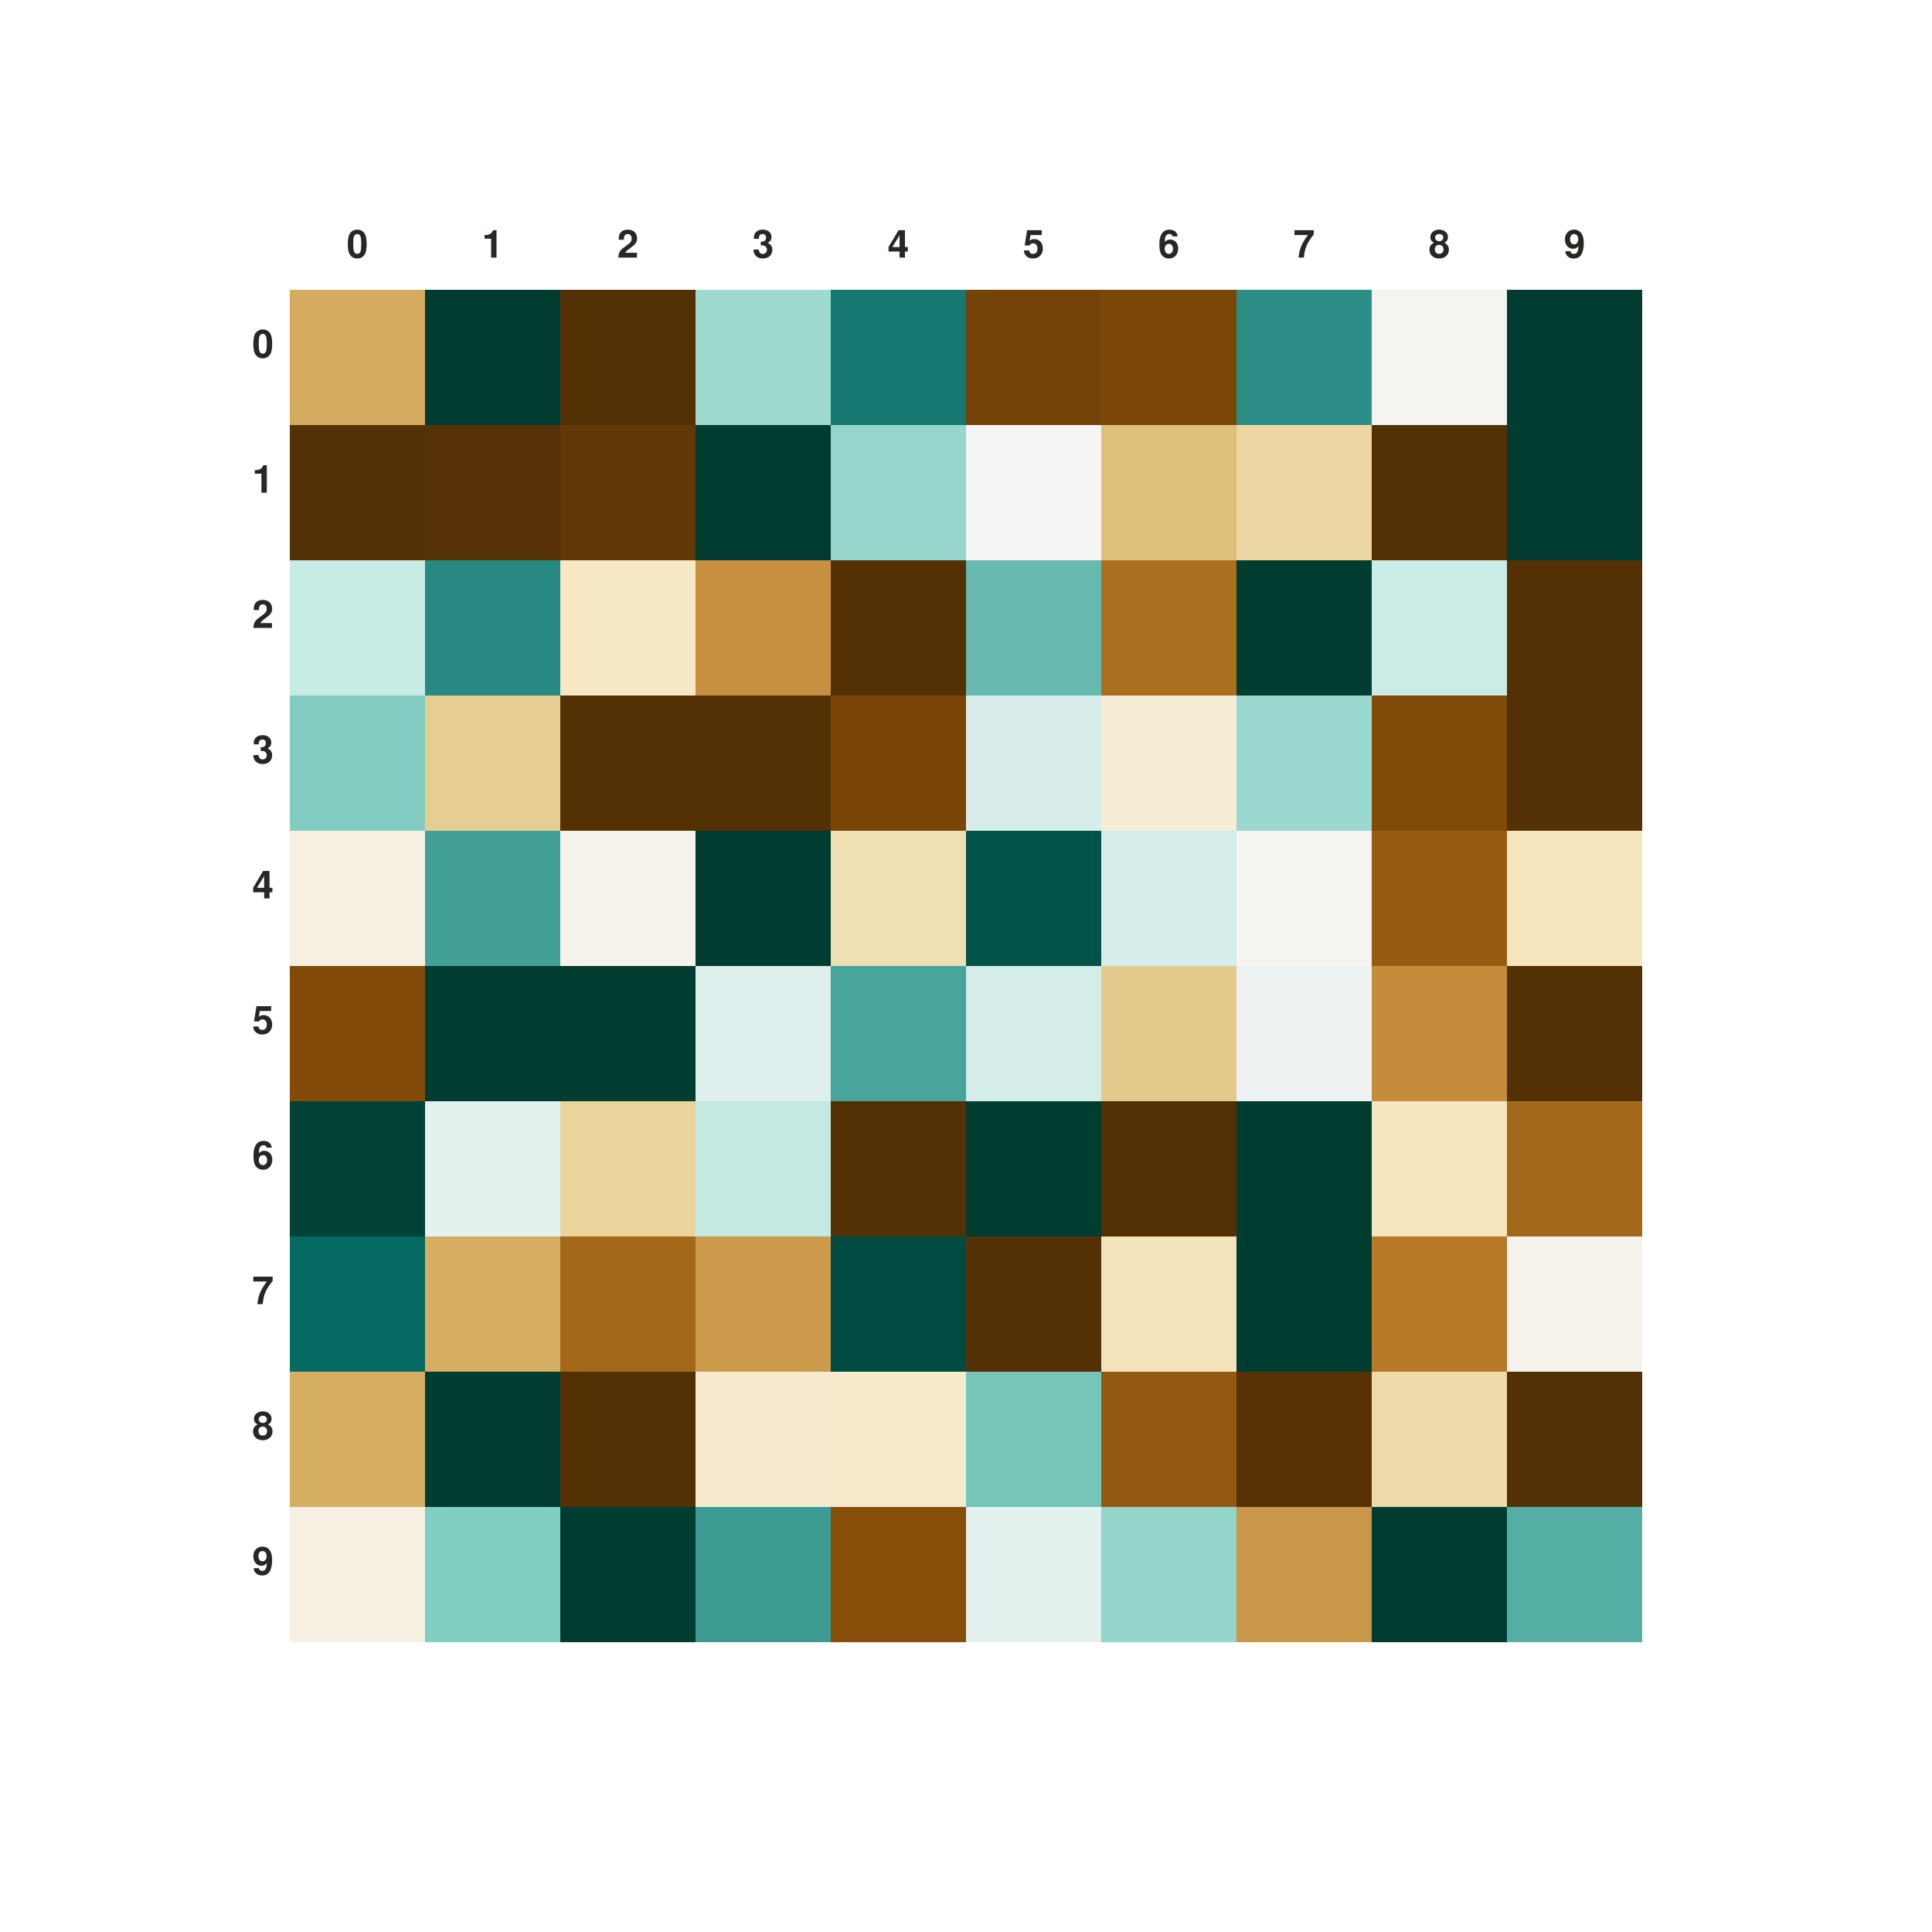
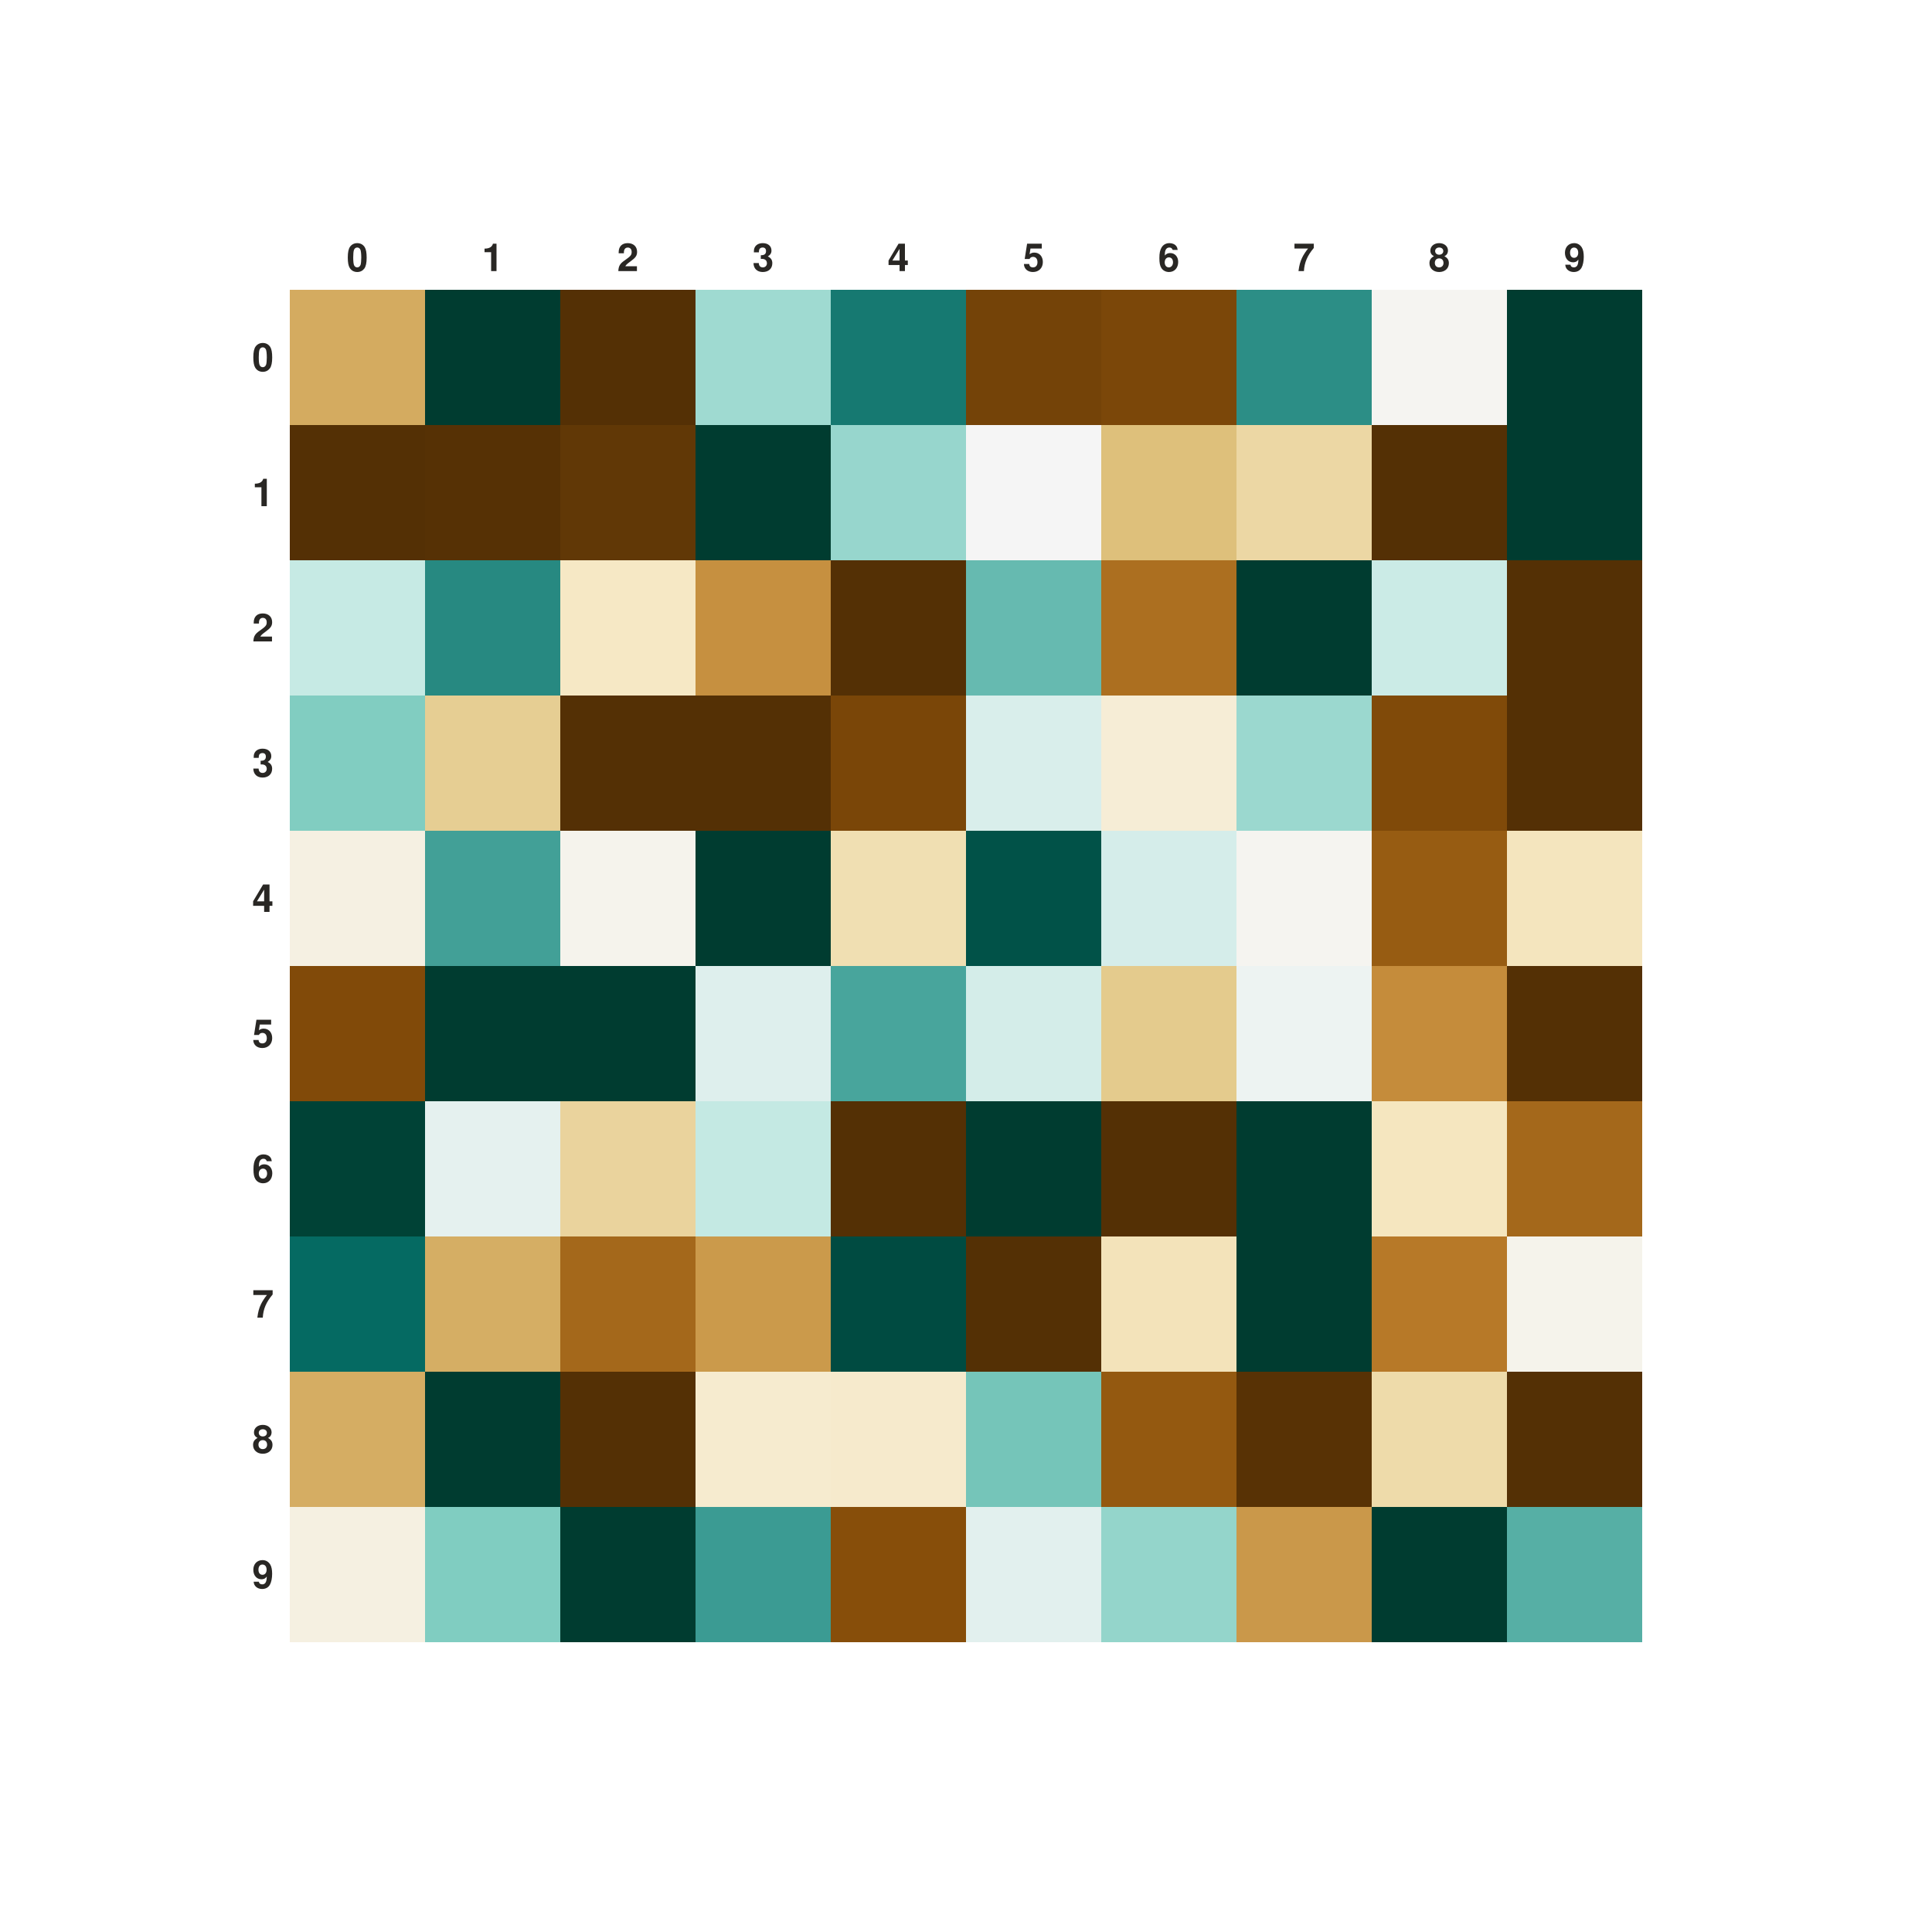
- <svg xmlns="http://www.w3.org/2000/svg" height="600px" id="t767b5561388f42f88c1807448127af9a" preserveAspectRatio="xMidYMid meet" style="background-color:transparent;fill:rgb(16.1%,15.3%,14.1%);fill-opacity:1.0;font-family:Helvetica;font-size:12px;opacity:1.0;stroke:rgb(16.1%,15.3%,14.1%);stroke-opacity:1.0;stroke-width:1.0" viewBox="0 0 600 600" width="600px">
-   <g class="toyplot-axes-Table" id="t60178f734d3a4b438c86bb14b5ded2e6">
-     <text style="alignment-baseline:middle;fill:rgb(16.1%,15.3%,14.1%);fill-opacity:1.0;font-size:12px;font-weight:bold;stroke:none;text-anchor:middle" transform="rotate(0,111.0,80.0)" x="111.0" y="80.0">0</text>
-     <text style="alignment-baseline:middle;fill:rgb(16.1%,15.3%,14.1%);fill-opacity:1.0;font-size:12px;font-weight:bold;stroke:none;text-anchor:middle" transform="rotate(0,153.0,80.0)" x="153.0" y="80.0">1</text>
-     <text style="alignment-baseline:middle;fill:rgb(16.1%,15.3%,14.1%);fill-opacity:1.0;font-size:12px;font-weight:bold;stroke:none;text-anchor:middle" transform="rotate(0,195.0,80.0)" x="195.0" y="80.0">2</text>
-     <text style="alignment-baseline:middle;fill:rgb(16.1%,15.3%,14.1%);fill-opacity:1.0;font-size:12px;font-weight:bold;stroke:none;text-anchor:middle" transform="rotate(0,237.0,80.0)" x="237.0" y="80.0">3</text>
-     <text style="alignment-baseline:middle;fill:rgb(16.1%,15.3%,14.1%);fill-opacity:1.0;font-size:12px;font-weight:bold;stroke:none;text-anchor:middle" transform="rotate(0,279.0,80.0)" x="279.0" y="80.0">4</text>
-     <text style="alignment-baseline:middle;fill:rgb(16.1%,15.3%,14.1%);fill-opacity:1.0;font-size:12px;font-weight:bold;stroke:none;text-anchor:middle" transform="rotate(0,321.0,80.0)" x="321.0" y="80.0">5</text>
-     <text style="alignment-baseline:middle;fill:rgb(16.1%,15.3%,14.1%);fill-opacity:1.0;font-size:12px;font-weight:bold;stroke:none;text-anchor:middle" transform="rotate(0,363.0,80.0)" x="363.0" y="80.0">6</text>
-     <text style="alignment-baseline:middle;fill:rgb(16.1%,15.3%,14.1%);fill-opacity:1.0;font-size:12px;font-weight:bold;stroke:none;text-anchor:middle" transform="rotate(0,405.0,80.0)" x="405.0" y="80.0">7</text>
-     <text style="alignment-baseline:middle;fill:rgb(16.1%,15.3%,14.1%);fill-opacity:1.0;font-size:12px;font-weight:bold;stroke:none;text-anchor:middle" transform="rotate(0,447.0,80.0)" x="447.0" y="80.0">8</text>
-     <text style="alignment-baseline:middle;fill:rgb(16.1%,15.3%,14.1%);fill-opacity:1.0;font-size:12px;font-weight:bold;stroke:none;text-anchor:middle" transform="rotate(0,489.0,80.0)" x="489.0" y="80.0">9</text>
-     <text style="alignment-baseline:middle;fill:rgb(16.1%,15.3%,14.1%);fill-opacity:1.0;font-size:12px;font-weight:bold;stroke:none;text-anchor:end" x="85.0" y="111.0">0</text>
+ <svg xmlns="http://www.w3.org/2000/svg" height="600px" id="tcc8badfbb35144589cd33df784b5e462" preserveAspectRatio="xMidYMid meet" style="background-color:transparent;fill:rgb(16.1%,15.3%,14.1%);fill-opacity:1.0;font-family:Helvetica;font-size:12px;opacity:1.0;stroke:rgb(16.1%,15.3%,14.1%);stroke-opacity:1.0;stroke-width:1.0" viewBox="0 0 600 600" width="600px">
+   <g class="toyplot-axes-Table" id="tdce0cb287d01433b932a6015a6bc9d95">
+     <text style="dominant-baseline:middle;fill:rgb(16.1%,15.3%,14.1%);fill-opacity:1.0;font-size:12px;font-weight:bold;stroke:none;text-anchor:middle" transform="translate(111.0,80.0)">
+       <tspan dominant-baseline="inherit">0</tspan>
+     </text>
+     <text style="dominant-baseline:middle;fill:rgb(16.1%,15.3%,14.1%);fill-opacity:1.0;font-size:12px;font-weight:bold;stroke:none;text-anchor:middle" transform="translate(153.0,80.0)">
+       <tspan dominant-baseline="inherit">1</tspan>
+     </text>
+     <text style="dominant-baseline:middle;fill:rgb(16.1%,15.3%,14.1%);fill-opacity:1.0;font-size:12px;font-weight:bold;stroke:none;text-anchor:middle" transform="translate(195.0,80.0)">
+       <tspan dominant-baseline="inherit">2</tspan>
+     </text>
+     <text style="dominant-baseline:middle;fill:rgb(16.1%,15.3%,14.1%);fill-opacity:1.0;font-size:12px;font-weight:bold;stroke:none;text-anchor:middle" transform="translate(237.0,80.0)">
+       <tspan dominant-baseline="inherit">3</tspan>
+     </text>
+     <text style="dominant-baseline:middle;fill:rgb(16.1%,15.3%,14.1%);fill-opacity:1.0;font-size:12px;font-weight:bold;stroke:none;text-anchor:middle" transform="translate(279.0,80.0)">
+       <tspan dominant-baseline="inherit">4</tspan>
+     </text>
+     <text style="dominant-baseline:middle;fill:rgb(16.1%,15.3%,14.1%);fill-opacity:1.0;font-size:12px;font-weight:bold;stroke:none;text-anchor:middle" transform="translate(321.0,80.0)">
+       <tspan dominant-baseline="inherit">5</tspan>
+     </text>
+     <text style="dominant-baseline:middle;fill:rgb(16.1%,15.3%,14.1%);fill-opacity:1.0;font-size:12px;font-weight:bold;stroke:none;text-anchor:middle" transform="translate(363.0,80.0)">
+       <tspan dominant-baseline="inherit">6</tspan>
+     </text>
+     <text style="dominant-baseline:middle;fill:rgb(16.1%,15.3%,14.1%);fill-opacity:1.0;font-size:12px;font-weight:bold;stroke:none;text-anchor:middle" transform="translate(405.0,80.0)">
+       <tspan dominant-baseline="inherit">7</tspan>
+     </text>
+     <text style="dominant-baseline:middle;fill:rgb(16.1%,15.3%,14.1%);fill-opacity:1.0;font-size:12px;font-weight:bold;stroke:none;text-anchor:middle" transform="translate(447.0,80.0)">
+       <tspan dominant-baseline="inherit">8</tspan>
+     </text>
+     <text style="dominant-baseline:middle;fill:rgb(16.1%,15.3%,14.1%);fill-opacity:1.0;font-size:12px;font-weight:bold;stroke:none;text-anchor:middle" transform="translate(489.0,80.0)">
+       <tspan dominant-baseline="inherit">9</tspan>
+     </text>
+     <text style="dominant-baseline:middle;fill:rgb(16.1%,15.3%,14.1%);fill-opacity:1.0;font-size:12px;font-weight:bold;stroke:none;text-anchor:end" transform="translate(85.0,111.0)">
+       <tspan dominant-baseline="inherit">0</tspan>
+     </text>
    <rect height="42.0" style="fill:rgb(83%,67%,37.8%);fill-opacity:1.0;stroke:none" width="42.0" x="90.0" y="90.0" />
    <rect height="42.0" style="fill:rgb(0%,23.5%,18.8%);fill-opacity:1.0;stroke:none" width="42.0" x="132.0" y="90.0" />
    <rect height="42.0" style="fill:rgb(32.9%,18.8%,1.96%);fill-opacity:1.0;stroke:none" width="42.0" x="174.0" y="90.0" />
    <rect height="42.0" style="fill:rgb(62.4%,85.4%,81.9%);fill-opacity:1.0;stroke:none" width="42.0" x="216.0" y="90.0" />
    <rect height="42.0" style="fill:rgb(8.49%,47.6%,44.5%);fill-opacity:1.0;stroke:none" width="42.0" x="258.0" y="90.0" />
    <rect height="42.0" style="fill:rgb(45.3%,26.1%,3.07%);fill-opacity:1.0;stroke:none" width="42.0" x="300.0" y="90.0" />
    <rect height="42.0" style="fill:rgb(48.4%,27.9%,3.34%);fill-opacity:1.0;stroke:none" width="42.0" x="342.0" y="90.0" />
    <rect height="42.0" style="fill:rgb(17.1%,55.7%,52.6%);fill-opacity:1.0;stroke:none" width="42.0" x="384.0" y="90.0" />
    <rect height="42.0" style="fill:rgb(96.1%,95.7%,94.5%);fill-opacity:1.0;stroke:none" width="42.0" x="426.0" y="90.0" />
    <rect height="42.0" style="fill:rgb(0%,23.5%,18.8%);fill-opacity:1.0;stroke:none" width="42.0" x="468.0" y="90.0" />
-     <text style="alignment-baseline:middle;fill:rgb(16.1%,15.3%,14.1%);fill-opacity:1.0;font-size:12px;font-weight:bold;stroke:none;text-anchor:end" x="85.0" y="153.0">1</text>
+     <text style="dominant-baseline:middle;fill:rgb(16.1%,15.3%,14.1%);fill-opacity:1.0;font-size:12px;font-weight:bold;stroke:none;text-anchor:end" transform="translate(85.0,153.0)">
+       <tspan dominant-baseline="inherit">1</tspan>
+     </text>
    <rect height="42.0" style="fill:rgb(32.9%,18.8%,1.96%);fill-opacity:1.0;stroke:none" width="42.0" x="90.0" y="132.0" />
    <rect height="42.0" style="fill:rgb(33.8%,19.3%,2.04%);fill-opacity:1.0;stroke:none" width="42.0" x="132.0" y="132.0" />
    <rect height="42.0" style="fill:rgb(38.1%,21.8%,2.42%);fill-opacity:1.0;stroke:none" width="42.0" x="174.0" y="132.0" />
    <rect height="42.0" style="fill:rgb(0%,23.5%,18.8%);fill-opacity:1.0;stroke:none" width="42.0" x="216.0" y="132.0" />
    <rect height="42.0" style="fill:rgb(59.4%,84.1%,80.3%);fill-opacity:1.0;stroke:none" width="42.0" x="258.0" y="132.0" />
    <rect height="42.0" style="fill:rgb(96.1%,96%,95.9%);fill-opacity:1.0;stroke:none" width="42.0" x="300.0" y="132.0" />
    <rect height="42.0" style="fill:rgb(87.1%,75.4%,48.2%);fill-opacity:1.0;stroke:none" width="42.0" x="342.0" y="132.0" />
    <rect height="42.0" style="fill:rgb(92.5%,84.3%,64.2%);fill-opacity:1.0;stroke:none" width="42.0" x="384.0" y="132.0" />
    <rect height="42.0" style="fill:rgb(32.9%,18.8%,1.96%);fill-opacity:1.0;stroke:none" width="42.0" x="426.0" y="132.0" />
    <rect height="42.0" style="fill:rgb(0%,23.5%,18.8%);fill-opacity:1.0;stroke:none" width="42.0" x="468.0" y="132.0" />
-     <text style="alignment-baseline:middle;fill:rgb(16.1%,15.3%,14.1%);fill-opacity:1.0;font-size:12px;font-weight:bold;stroke:none;text-anchor:end" x="85.0" y="195.0">2</text>
+     <text style="dominant-baseline:middle;fill:rgb(16.1%,15.3%,14.1%);fill-opacity:1.0;font-size:12px;font-weight:bold;stroke:none;text-anchor:end" transform="translate(85.0,195.0)">
+       <tspan dominant-baseline="inherit">2</tspan>
+     </text>
    <rect height="42.0" style="fill:rgb(77.7%,91.6%,89.6%);fill-opacity:1.0;stroke:none" width="42.0" x="90.0" y="174.0" />
    <rect height="42.0" style="fill:rgb(15.1%,53.8%,50.7%);fill-opacity:1.0;stroke:none" width="42.0" x="132.0" y="174.0" />
    <rect height="42.0" style="fill:rgb(96.5%,91.1%,77.1%);fill-opacity:1.0;stroke:none" width="42.0" x="174.0" y="174.0" />
    <rect height="42.0" style="fill:rgb(77.8%,56.5%,25%);fill-opacity:1.0;stroke:none" width="42.0" x="216.0" y="174.0" />
    <rect height="42.0" style="fill:rgb(32.9%,18.8%,1.96%);fill-opacity:1.0;stroke:none" width="42.0" x="258.0" y="174.0" />
    <rect height="42.0" style="fill:rgb(40%,73.1%,68.9%);fill-opacity:1.0;stroke:none" width="42.0" x="300.0" y="174.0" />
    <rect height="42.0" style="fill:rgb(67.3%,43.5%,12.5%);fill-opacity:1.0;stroke:none" width="42.0" x="342.0" y="174.0" />
    <rect height="42.0" style="fill:rgb(0%,23.5%,18.8%);fill-opacity:1.0;stroke:none" width="42.0" x="384.0" y="174.0" />
    <rect height="42.0" style="fill:rgb(79.6%,92.1%,90.3%);fill-opacity:1.0;stroke:none" width="42.0" x="426.0" y="174.0" />
    <rect height="42.0" style="fill:rgb(32.9%,18.8%,1.96%);fill-opacity:1.0;stroke:none" width="42.0" x="468.0" y="174.0" />
-     <text style="alignment-baseline:middle;fill:rgb(16.1%,15.3%,14.1%);fill-opacity:1.0;font-size:12px;font-weight:bold;stroke:none;text-anchor:end" x="85.0" y="237.0">3</text>
+     <text style="dominant-baseline:middle;fill:rgb(16.1%,15.3%,14.1%);fill-opacity:1.0;font-size:12px;font-weight:bold;stroke:none;text-anchor:end" transform="translate(85.0,237.0)">
+       <tspan dominant-baseline="inherit">3</tspan>
+     </text>
    <rect height="42.0" style="fill:rgb(50.5%,80.5%,75.8%);fill-opacity:1.0;stroke:none" width="42.0" x="90.0" y="216.0" />
    <rect height="42.0" style="fill:rgb(90.3%,80.7%,57.6%);fill-opacity:1.0;stroke:none" width="42.0" x="132.0" y="216.0" />
    <rect height="42.0" style="fill:rgb(32.9%,18.8%,1.96%);fill-opacity:1.0;stroke:none" width="42.0" x="174.0" y="216.0" />
    <rect height="42.0" style="fill:rgb(32.9%,18.8%,1.96%);fill-opacity:1.0;stroke:none" width="42.0" x="216.0" y="216.0" />
    <rect height="42.0" style="fill:rgb(47.9%,27.6%,3.3%);fill-opacity:1.0;stroke:none" width="42.0" x="258.0" y="216.0" />
    <rect height="42.0" style="fill:rgb(85.1%,93.4%,92.2%);fill-opacity:1.0;stroke:none" width="42.0" x="300.0" y="216.0" />
    <rect height="42.0" style="fill:rgb(96.3%,92.9%,83.9%);fill-opacity:1.0;stroke:none" width="42.0" x="342.0" y="216.0" />
    <rect height="42.0" style="fill:rgb(60.9%,84.8%,81.1%);fill-opacity:1.0;stroke:none" width="42.0" x="384.0" y="216.0" />
    <rect height="42.0" style="fill:rgb(50.3%,29.1%,3.51%);fill-opacity:1.0;stroke:none" width="42.0" x="426.0" y="216.0" />
    <rect height="42.0" style="fill:rgb(32.9%,18.8%,1.96%);fill-opacity:1.0;stroke:none" width="42.0" x="468.0" y="216.0" />
-     <text style="alignment-baseline:middle;fill:rgb(16.1%,15.3%,14.1%);fill-opacity:1.0;font-size:12px;font-weight:bold;stroke:none;text-anchor:end" x="85.0" y="279.0">4</text>
+     <text style="dominant-baseline:middle;fill:rgb(16.1%,15.3%,14.1%);fill-opacity:1.0;font-size:12px;font-weight:bold;stroke:none;text-anchor:end" transform="translate(85.0,279.0)">
+       <tspan dominant-baseline="inherit">4</tspan>
+     </text>
    <rect height="42.0" style="fill:rgb(96.2%,94.1%,88.6%);fill-opacity:1.0;stroke:none" width="42.0" x="90.0" y="258.0" />
    <rect height="42.0" style="fill:rgb(25.7%,62.8%,59.4%);fill-opacity:1.0;stroke:none" width="42.0" x="132.0" y="258.0" />
    <rect height="42.0" style="fill:rgb(96.1%,95.2%,92.5%);fill-opacity:1.0;stroke:none" width="42.0" x="174.0" y="258.0" />
    <rect height="42.0" style="fill:rgb(0%,23.5%,18.8%);fill-opacity:1.0;stroke:none" width="42.0" x="216.0" y="258.0" />
    <rect height="42.0" style="fill:rgb(94.3%,87.4%,69.9%);fill-opacity:1.0;stroke:none" width="42.0" x="258.0" y="258.0" />
    <rect height="42.0" style="fill:rgb(0.202%,32%,28.1%);fill-opacity:1.0;stroke:none" width="42.0" x="300.0" y="258.0" />
    <rect height="42.0" style="fill:rgb(83.7%,93.1%,91.8%);fill-opacity:1.0;stroke:none" width="42.0" x="342.0" y="258.0" />
    <rect height="42.0" style="fill:rgb(96.1%,95.6%,94.3%);fill-opacity:1.0;stroke:none" width="42.0" x="384.0" y="258.0" />
    <rect height="42.0" style="fill:rgb(59.4%,36%,6.98%);fill-opacity:1.0;stroke:none" width="42.0" x="426.0" y="258.0" />
    <rect height="42.0" style="fill:rgb(95.8%,89.8%,74.4%);fill-opacity:1.0;stroke:none" width="42.0" x="468.0" y="258.0" />
-     <text style="alignment-baseline:middle;fill:rgb(16.1%,15.3%,14.1%);fill-opacity:1.0;font-size:12px;font-weight:bold;stroke:none;text-anchor:end" x="85.0" y="321.0">5</text>
+     <text style="dominant-baseline:middle;fill:rgb(16.1%,15.3%,14.1%);fill-opacity:1.0;font-size:12px;font-weight:bold;stroke:none;text-anchor:end" transform="translate(85.0,321.0)">
+       <tspan dominant-baseline="inherit">5</tspan>
+     </text>
    <rect height="42.0" style="fill:rgb(50.4%,29.1%,3.52%);fill-opacity:1.0;stroke:none" width="42.0" x="90.0" y="300.0" />
    <rect height="42.0" style="fill:rgb(0%,23.5%,18.8%);fill-opacity:1.0;stroke:none" width="42.0" x="132.0" y="300.0" />
    <rect height="42.0" style="fill:rgb(0%,23.5%,18.8%);fill-opacity:1.0;stroke:none" width="42.0" x="174.0" y="300.0" />
    <rect height="42.0" style="fill:rgb(87%,93.9%,92.9%);fill-opacity:1.0;stroke:none" width="42.0" x="216.0" y="300.0" />
    <rect height="42.0" style="fill:rgb(28.4%,64.7%,61.2%);fill-opacity:1.0;stroke:none" width="42.0" x="258.0" y="300.0" />
    <rect height="42.0" style="fill:rgb(83%,93%,91.5%);fill-opacity:1.0;stroke:none" width="42.0" x="300.0" y="300.0" />
    <rect height="42.0" style="fill:rgb(89.5%,79.5%,55.3%);fill-opacity:1.0;stroke:none" width="42.0" x="342.0" y="300.0" />
    <rect height="42.0" style="fill:rgb(92.9%,95.3%,95%);fill-opacity:1.0;stroke:none" width="42.0" x="384.0" y="300.0" />
    <rect height="42.0" style="fill:rgb(77.1%,55%,23%);fill-opacity:1.0;stroke:none" width="42.0" x="426.0" y="300.0" />
    <rect height="42.0" style="fill:rgb(32.9%,18.8%,1.96%);fill-opacity:1.0;stroke:none" width="42.0" x="468.0" y="300.0" />
-     <text style="alignment-baseline:middle;fill:rgb(16.1%,15.3%,14.1%);fill-opacity:1.0;font-size:12px;font-weight:bold;stroke:none;text-anchor:end" x="85.0" y="363.0">6</text>
+     <text style="dominant-baseline:middle;fill:rgb(16.1%,15.3%,14.1%);fill-opacity:1.0;font-size:12px;font-weight:bold;stroke:none;text-anchor:end" transform="translate(85.0,363.0)">
+       <tspan dominant-baseline="inherit">6</tspan>
+     </text>
    <rect height="42.0" style="fill:rgb(0.051%,25.7%,21.1%);fill-opacity:1.0;stroke:none" width="42.0" x="90.0" y="342.0" />
    <rect height="42.0" style="fill:rgb(89.7%,94.6%,93.9%);fill-opacity:1.0;stroke:none" width="42.0" x="132.0" y="342.0" />
    <rect height="42.0" style="fill:rgb(91.6%,82.9%,61.7%);fill-opacity:1.0;stroke:none" width="42.0" x="174.0" y="342.0" />
    <rect height="42.0" style="fill:rgb(76.9%,91.3%,89.2%);fill-opacity:1.0;stroke:none" width="42.0" x="216.0" y="342.0" />
    <rect height="42.0" style="fill:rgb(32.9%,18.8%,1.96%);fill-opacity:1.0;stroke:none" width="42.0" x="258.0" y="342.0" />
    <rect height="42.0" style="fill:rgb(0%,23.5%,18.8%);fill-opacity:1.0;stroke:none" width="42.0" x="300.0" y="342.0" />
    <rect height="42.0" style="fill:rgb(32.9%,18.8%,1.96%);fill-opacity:1.0;stroke:none" width="42.0" x="342.0" y="342.0" />
    <rect height="42.0" style="fill:rgb(0%,23.5%,18.8%);fill-opacity:1.0;stroke:none" width="42.0" x="384.0" y="342.0" />
    <rect height="42.0" style="fill:rgb(95.9%,90.1%,74.8%);fill-opacity:1.0;stroke:none" width="42.0" x="426.0" y="342.0" />
    <rect height="42.0" style="fill:rgb(64.4%,40.7%,10.5%);fill-opacity:1.0;stroke:none" width="42.0" x="468.0" y="342.0" />
-     <text style="alignment-baseline:middle;fill:rgb(16.1%,15.3%,14.1%);fill-opacity:1.0;font-size:12px;font-weight:bold;stroke:none;text-anchor:end" x="85.0" y="405.0">7</text>
+     <text style="dominant-baseline:middle;fill:rgb(16.1%,15.3%,14.1%);fill-opacity:1.0;font-size:12px;font-weight:bold;stroke:none;text-anchor:end" transform="translate(85.0,405.0)">
+       <tspan dominant-baseline="inherit">7</tspan>
+     </text>
    <rect height="42.0" style="fill:rgb(1.88%,41.4%,38.3%);fill-opacity:1.0;stroke:none" width="42.0" x="90.0" y="384.0" />
    <rect height="42.0" style="fill:rgb(83.6%,68.2%,39.3%);fill-opacity:1.0;stroke:none" width="42.0" x="132.0" y="384.0" />
    <rect height="42.0" style="fill:rgb(64.5%,40.8%,10.5%);fill-opacity:1.0;stroke:none" width="42.0" x="174.0" y="384.0" />
    <rect height="42.0" style="fill:rgb(79.7%,60.3%,29.6%);fill-opacity:1.0;stroke:none" width="42.0" x="216.0" y="384.0" />
    <rect height="42.0" style="fill:rgb(0.145%,29.6%,25.5%);fill-opacity:1.0;stroke:none" width="42.0" x="258.0" y="384.0" />
    <rect height="42.0" style="fill:rgb(32.9%,18.8%,1.96%);fill-opacity:1.0;stroke:none" width="42.0" x="300.0" y="384.0" />
    <rect height="42.0" style="fill:rgb(95.3%,89%,72.8%);fill-opacity:1.0;stroke:none" width="42.0" x="342.0" y="384.0" />
    <rect height="42.0" style="fill:rgb(0%,23.5%,18.8%);fill-opacity:1.0;stroke:none" width="42.0" x="384.0" y="384.0" />
    <rect height="42.0" style="fill:rgb(71.7%,47.6%,15.5%);fill-opacity:1.0;stroke:none" width="42.0" x="426.0" y="384.0" />
    <rect height="42.0" style="fill:rgb(96.2%,95.1%,92.2%);fill-opacity:1.0;stroke:none" width="42.0" x="468.0" y="384.0" />
-     <text style="alignment-baseline:middle;fill:rgb(16.1%,15.3%,14.1%);fill-opacity:1.0;font-size:12px;font-weight:bold;stroke:none;text-anchor:end" x="85.0" y="447.0">8</text>
+     <text style="dominant-baseline:middle;fill:rgb(16.1%,15.3%,14.1%);fill-opacity:1.0;font-size:12px;font-weight:bold;stroke:none;text-anchor:end" transform="translate(85.0,447.0)">
+       <tspan dominant-baseline="inherit">8</tspan>
+     </text>
    <rect height="42.0" style="fill:rgb(83.4%,67.9%,38.9%);fill-opacity:1.0;stroke:none" width="42.0" x="90.0" y="426.0" />
    <rect height="42.0" style="fill:rgb(0%,23.5%,18.8%);fill-opacity:1.0;stroke:none" width="42.0" x="132.0" y="426.0" />
    <rect height="42.0" style="fill:rgb(32.9%,18.8%,1.96%);fill-opacity:1.0;stroke:none" width="42.0" x="174.0" y="426.0" />
    <rect height="42.0" style="fill:rgb(96.4%,92.2%,81.1%);fill-opacity:1.0;stroke:none" width="42.0" x="216.0" y="426.0" />
    <rect height="42.0" style="fill:rgb(96.4%,91.9%,79.9%);fill-opacity:1.0;stroke:none" width="42.0" x="258.0" y="426.0" />
    <rect height="42.0" style="fill:rgb(45.8%,77.2%,72.7%);fill-opacity:1.0;stroke:none" width="42.0" x="300.0" y="426.0" />
    <rect height="42.0" style="fill:rgb(58.2%,34.8%,6.16%);fill-opacity:1.0;stroke:none" width="42.0" x="342.0" y="426.0" />
    <rect height="42.0" style="fill:rgb(34.6%,19.8%,2.11%);fill-opacity:1.0;stroke:none" width="42.0" x="384.0" y="426.0" />
    <rect height="42.0" style="fill:rgb(93.3%,85.7%,66.7%);fill-opacity:1.0;stroke:none" width="42.0" x="426.0" y="426.0" />
    <rect height="42.0" style="fill:rgb(32.9%,18.8%,1.96%);fill-opacity:1.0;stroke:none" width="42.0" x="468.0" y="426.0" />
-     <text style="alignment-baseline:middle;fill:rgb(16.1%,15.3%,14.1%);fill-opacity:1.0;font-size:12px;font-weight:bold;stroke:none;text-anchor:end" x="85.0" y="489.0">9</text>
+     <text style="dominant-baseline:middle;fill:rgb(16.1%,15.3%,14.1%);fill-opacity:1.0;font-size:12px;font-weight:bold;stroke:none;text-anchor:end" transform="translate(85.0,489.0)">
+       <tspan dominant-baseline="inherit">9</tspan>
+     </text>
    <rect height="42.0" style="fill:rgb(96.2%,94%,88.3%);fill-opacity:1.0;stroke:none" width="42.0" x="90.0" y="468.0" />
    <rect height="42.0" style="fill:rgb(50.2%,80.4%,75.7%);fill-opacity:1.0;stroke:none" width="42.0" x="132.0" y="468.0" />
    <rect height="42.0" style="fill:rgb(0%,23.5%,18.8%);fill-opacity:1.0;stroke:none" width="42.0" x="174.0" y="468.0" />
    <rect height="42.0" style="fill:rgb(23%,60.8%,57.6%);fill-opacity:1.0;stroke:none" width="42.0" x="216.0" y="468.0" />
    <rect height="42.0" style="fill:rgb(53.1%,30.7%,3.76%);fill-opacity:1.0;stroke:none" width="42.0" x="258.0" y="468.0" />
    <rect height="42.0" style="fill:rgb(88.7%,94.3%,93.5%);fill-opacity:1.0;stroke:none" width="42.0" x="300.0" y="468.0" />
    <rect height="42.0" style="fill:rgb(57.9%,83.5%,79.6%);fill-opacity:1.0;stroke:none" width="42.0" x="342.0" y="468.0" />
    <rect height="42.0" style="fill:rgb(79.4%,59.7%,28.9%);fill-opacity:1.0;stroke:none" width="42.0" x="384.0" y="468.0" />
    <rect height="42.0" style="fill:rgb(0%,23.5%,18.8%);fill-opacity:1.0;stroke:none" width="42.0" x="426.0" y="468.0" />
    <rect height="42.0" style="fill:rgb(33.7%,68.5%,64.7%);fill-opacity:1.0;stroke:none" width="42.0" x="468.0" y="468.0" />
  </g>
</svg>
